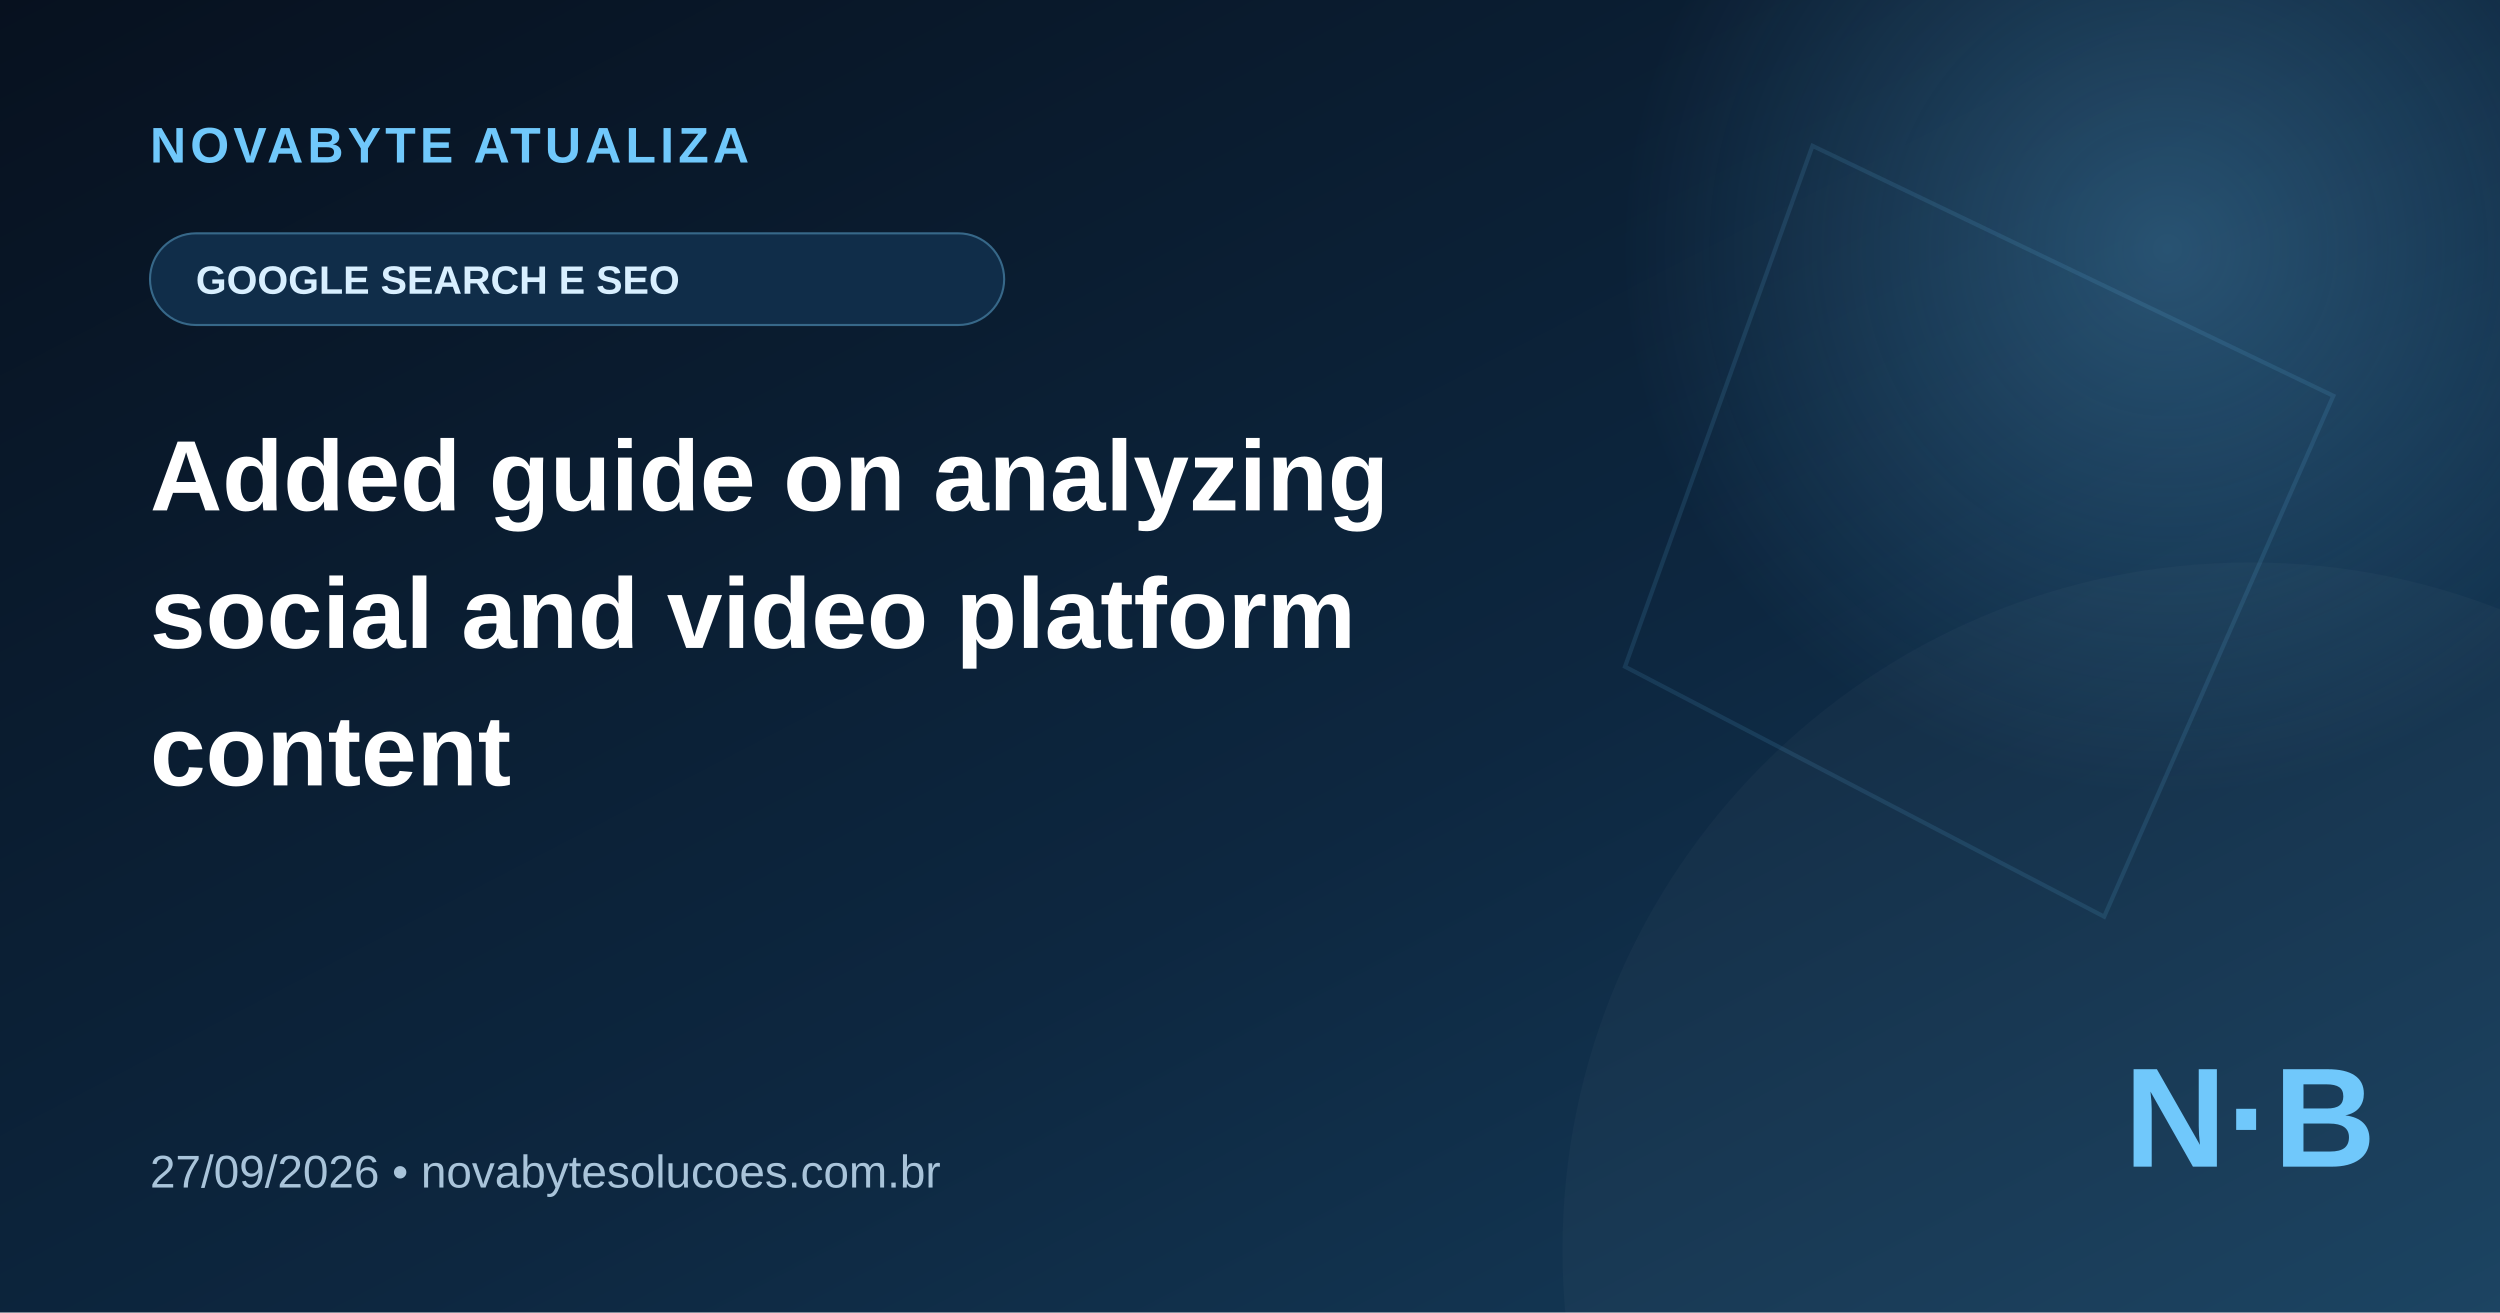
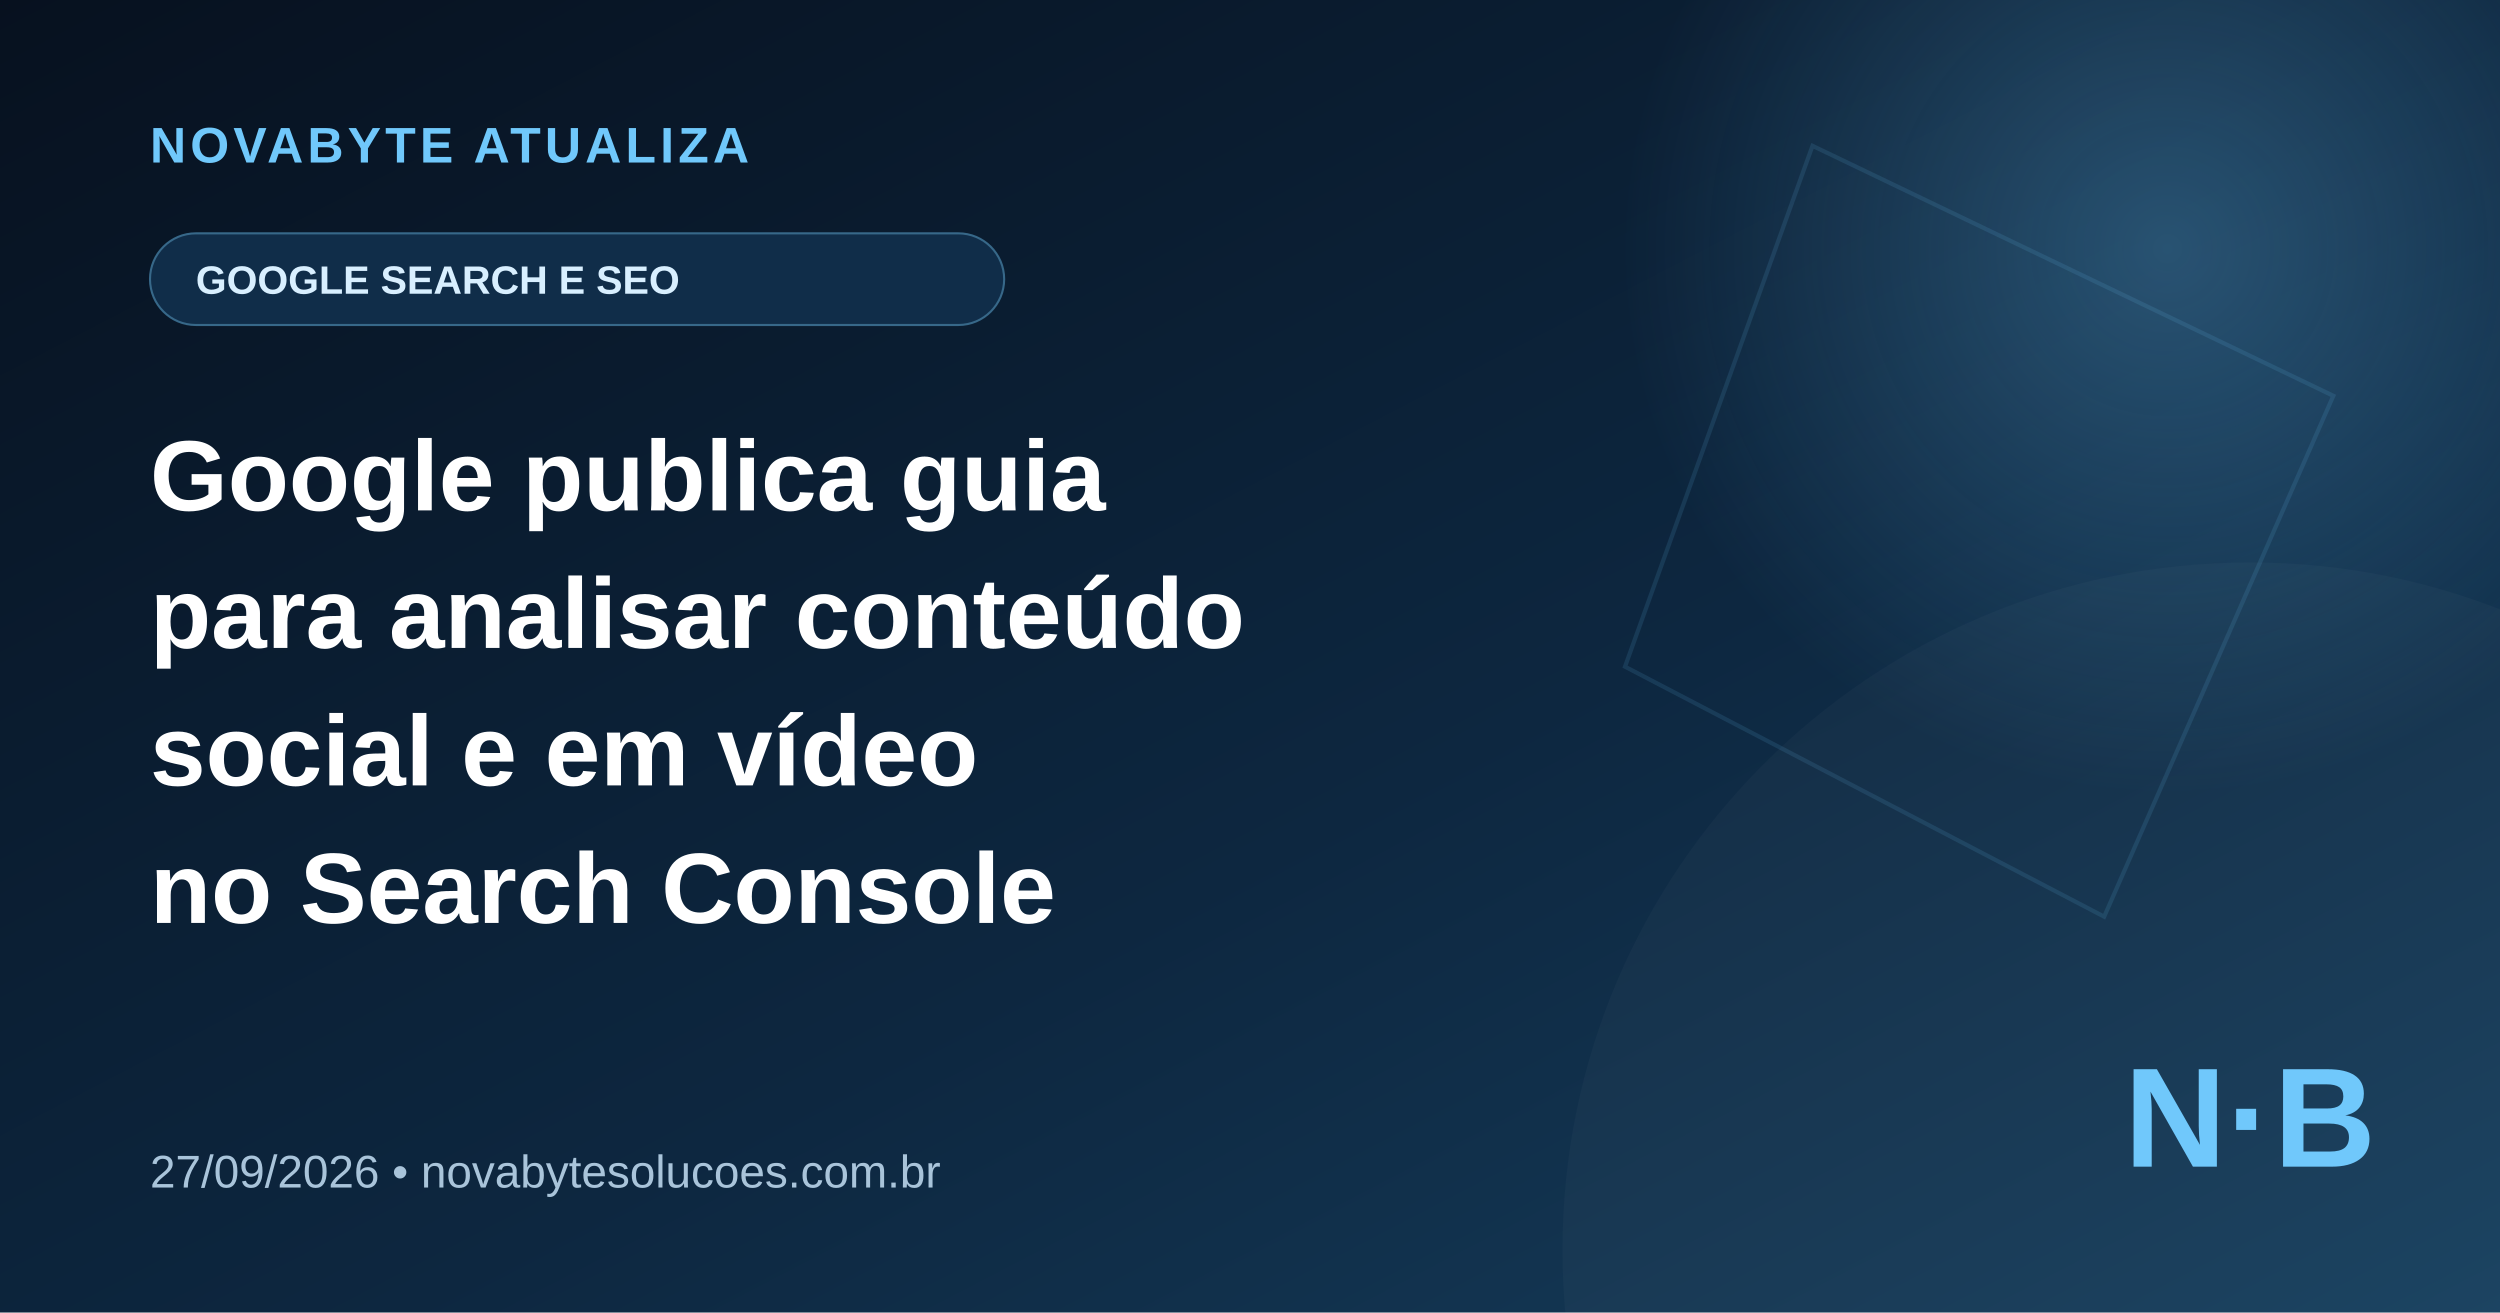
<svg xmlns="http://www.w3.org/2000/svg" width="1200" height="630" viewBox="0 0 1200 630">
  <defs>
    <linearGradient id="bg" x1="0" y1="0" x2="1" y2="1">
      <stop offset="0%" stop-color="#07111f" />
      <stop offset="58%" stop-color="#0d2740" />
      <stop offset="100%" stop-color="#173f5e" />
    </linearGradient>
    <radialGradient id="glow">
      <stop offset="0%" stop-color="#70c8fb" stop-opacity=".28" />
      <stop offset="100%" stop-color="#70c8fb" stop-opacity="0" />
    </radialGradient>
  </defs>
  <rect width="1200" height="630" fill="url(#bg)" />
  <circle cx="1040" cy="120" r="260" fill="url(#glow)" />
  <circle cx="1080" cy="600" r="330" fill="#ffffff" opacity=".025" />
  <path d="M870 70 L1120 190 L1010 440 L780 320 Z" fill="none" stroke="#70c8fb" stroke-opacity=".12" stroke-width="2" />
  <text x="72" y="78" fill="#70c8fb" font-family="Arial,Helvetica,sans-serif" font-size="24" font-weight="700" letter-spacing="2">NOVABYTE ATUALIZA</text>
  <rect x="72" y="112" width="410" height="44" rx="22" fill="#102d49" stroke="#376889" />
  <text x="94" y="141" fill="#d8efff" font-family="Arial,Helvetica,sans-serif" font-size="19" font-weight="700">GOOGLE SEARCH E SEO</text>
-   <text x="72" y="245" fill="#ffffff" font-family="Arial,Helvetica,sans-serif" font-size="48" font-weight="700">Added guide on analyzing</text>
-   <text x="72" y="311" fill="#ffffff" font-family="Arial,Helvetica,sans-serif" font-size="48" font-weight="700">social and video platform</text>
-   <text x="72" y="377" fill="#ffffff" font-family="Arial,Helvetica,sans-serif" font-size="48" font-weight="700">content</text>
+   <text x="72" y="245" fill="#ffffff" font-family="Arial,Helvetica,sans-serif" font-size="48" font-weight="700">Google publica guia</text>
+   <text x="72" y="311" fill="#ffffff" font-family="Arial,Helvetica,sans-serif" font-size="48" font-weight="700">para analisar conteúdo</text>
+   <text x="72" y="377" fill="#ffffff" font-family="Arial,Helvetica,sans-serif" font-size="48" font-weight="700">social e em vídeo</text>
+   <text x="72" y="443" fill="#ffffff" font-family="Arial,Helvetica,sans-serif" font-size="48" font-weight="700">no Search Console</text>
  <text x="72" y="570" fill="#a9c4da" font-family="Arial,Helvetica,sans-serif" font-size="22">27/09/2026  •  novabytesolucoes.com.br</text>
  <text x="1080" y="560" text-anchor="middle" fill="#70c8fb" font-family="Arial,Helvetica,sans-serif" font-size="68" font-weight="800">N·B</text>
</svg>
